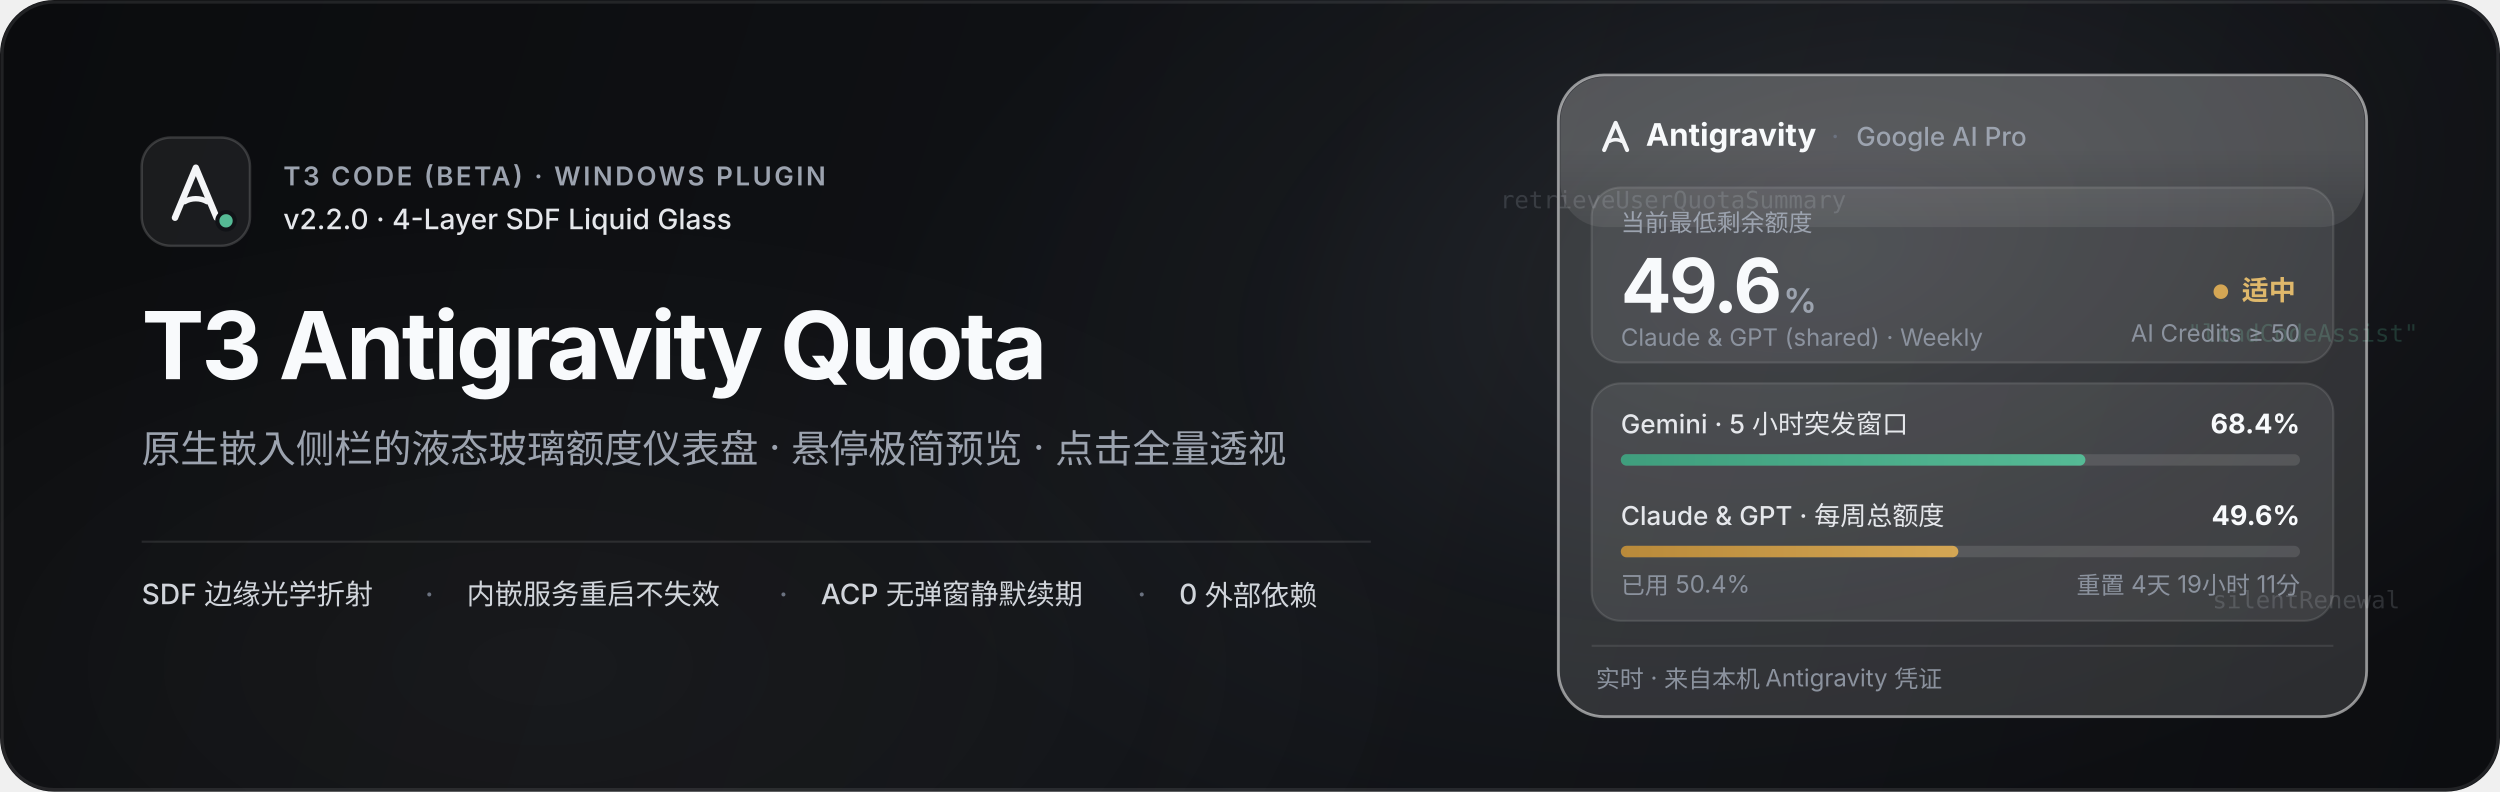
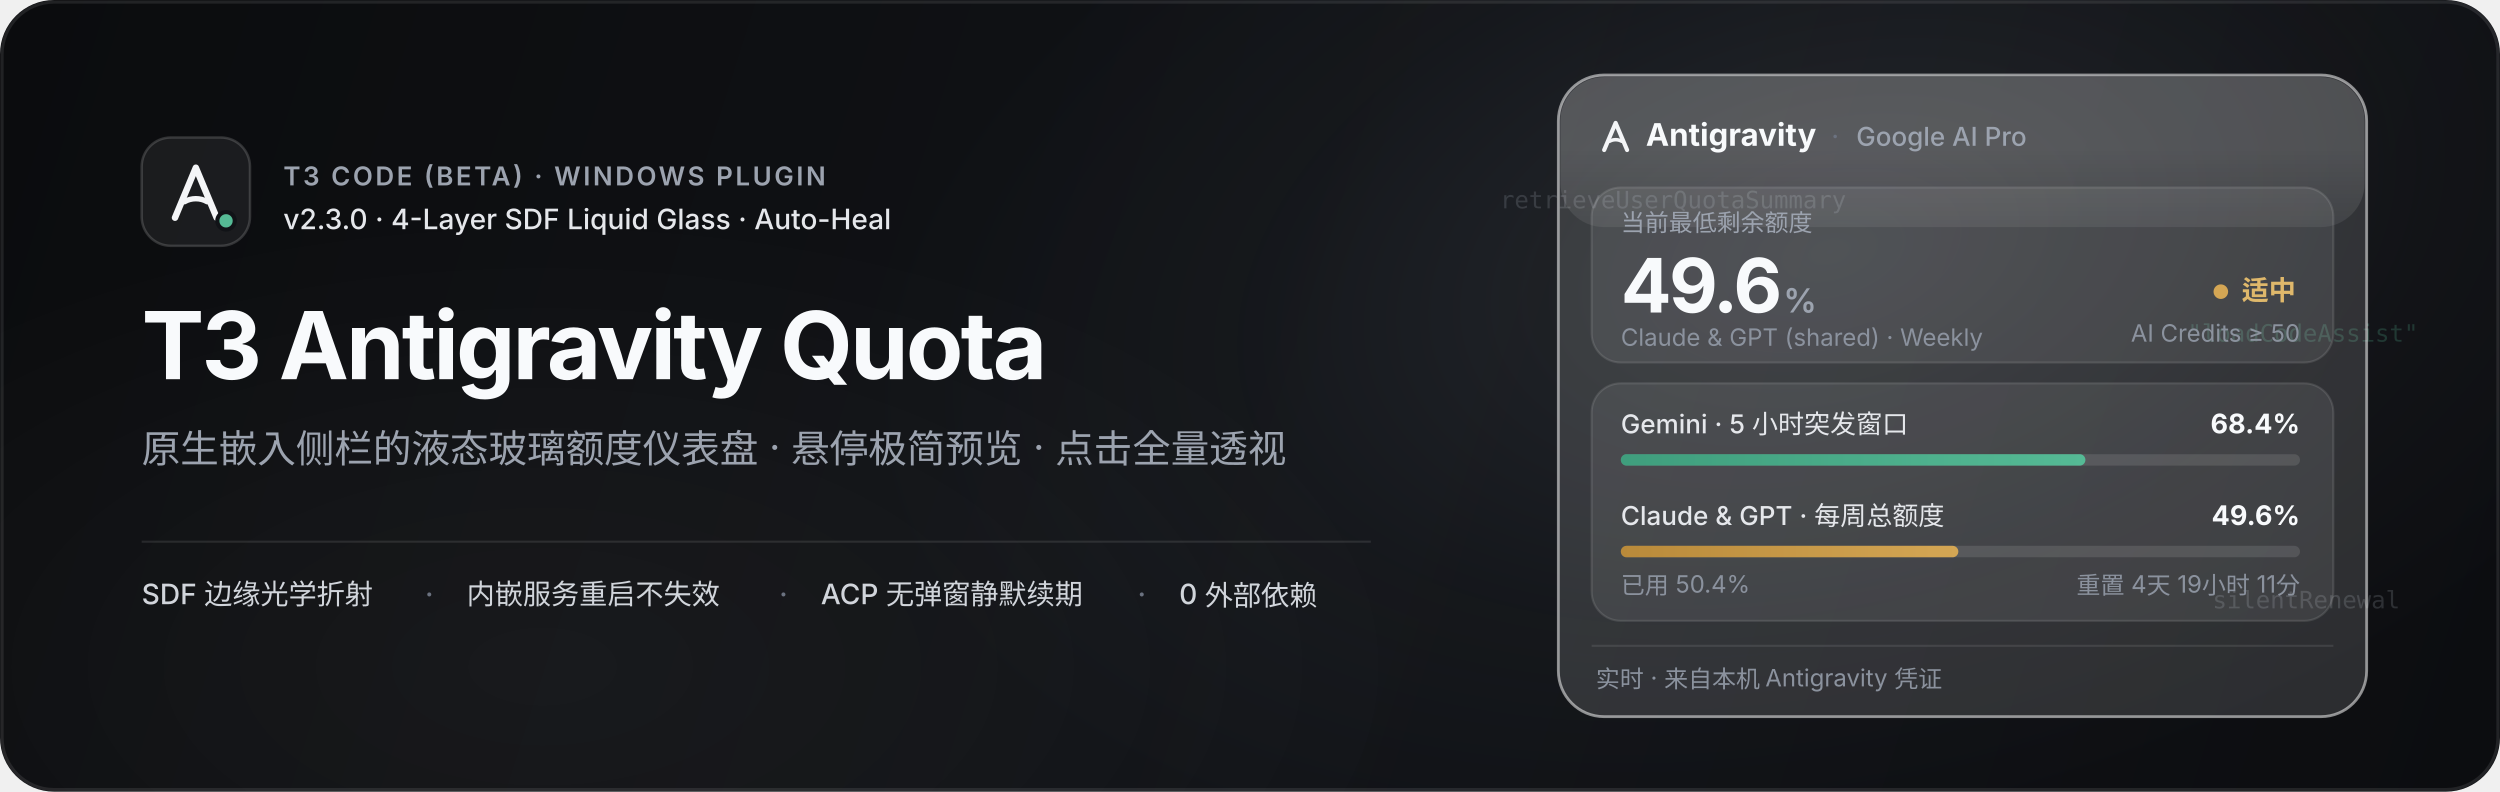
<svg xmlns="http://www.w3.org/2000/svg" viewBox="0 0 1200 380" width="1200" height="380" fill="none">
  <defs>
    <linearGradient id="bg" x1="0" y1="0" x2="1200" y2="380" gradientUnits="userSpaceOnUse">
      <stop offset="0%" stop-color="#0B0C0E" />
      <stop offset="55%" stop-color="#111317" />
      <stop offset="100%" stop-color="#0C0D10" />
    </linearGradient>
    <radialGradient id="ambientSoft" cx="0" cy="0" r="1" gradientUnits="userSpaceOnUse" gradientTransform="translate(880 120) rotate(-14) scale(480 280)">
      <stop offset="0%" stop-color="#DCE6F2" stop-opacity="0.11" />
      <stop offset="60%" stop-color="#B8C7DA" stop-opacity="0.03" />
      <stop offset="100%" stop-color="#B8C7DA" stop-opacity="0" />
    </radialGradient>
    <radialGradient id="ambientLow" cx="0" cy="0" r="1" gradientUnits="userSpaceOnUse" gradientTransform="translate(260 320) scale(420 220)">
      <stop offset="0%" stop-color="#FFFFFF" stop-opacity="0.045" />
      <stop offset="100%" stop-color="#FFFFFF" stop-opacity="0" />
    </radialGradient>
    <linearGradient id="glassOuter" x1="748" y1="36" x2="1136" y2="344" gradientUnits="userSpaceOnUse">
      <stop offset="0%" stop-color="#FFFFFF" stop-opacity="0.13" />
      <stop offset="52%" stop-color="#FFFFFF" stop-opacity="0.045" />
      <stop offset="100%" stop-color="#FFFFFF" stop-opacity="0.085" />
    </linearGradient>
    <linearGradient id="glassRim" x1="748" y1="36" x2="1136" y2="344" gradientUnits="userSpaceOnUse">
      <stop offset="0%" stop-color="#FFFFFF" stop-opacity="0.52" />
      <stop offset="28%" stop-color="#FFFFFF" stop-opacity="0.15" />
      <stop offset="54%" stop-color="#FFFFFF" stop-opacity="0.06" />
      <stop offset="80%" stop-color="#FFFFFF" stop-opacity="0.16" />
      <stop offset="100%" stop-color="#FFFFFF" stop-opacity="0.40" />
    </linearGradient>
    <linearGradient id="meniscus" x1="942" y1="36" x2="942" y2="110" gradientUnits="userSpaceOnUse">
      <stop offset="0%" stop-color="#FFFFFF" stop-opacity="0.14" />
      <stop offset="100%" stop-color="#FFFFFF" stop-opacity="0" />
    </linearGradient>
    <linearGradient id="innerCard" x1="766" y1="90" x2="1118" y2="320" gradientUnits="userSpaceOnUse">
      <stop offset="0%" stop-color="#FFFFFF" stop-opacity="0.08" />
      <stop offset="100%" stop-color="#FFFFFF" stop-opacity="0.035" />
    </linearGradient>
    <linearGradient id="barJade" x1="0" y1="0" x2="1" y2="0">
      <stop offset="0%" stop-color="#3F9E7D" />
      <stop offset="100%" stop-color="#55BA95" />
    </linearGradient>
    <linearGradient id="barOchre" x1="0" y1="0" x2="1" y2="0">
      <stop offset="0%" stop-color="#B98A3A" />
      <stop offset="100%" stop-color="#D4A654" />
    </linearGradient>
  </defs>
  <rect width="1200" height="380" rx="26" fill="url(#bg)" />
  <rect width="1200" height="380" rx="26" fill="url(#ambientSoft)" />
  <rect width="1200" height="380" rx="26" fill="url(#ambientLow)" />
  <rect x="1" y="1" width="1198" height="378" rx="25" stroke="#FFFFFF" stroke-opacity="0.09" stroke-width="1.5" />
  <g transform="translate(68, 66)">
    <rect x="0" y="0" width="52" height="52" rx="14" fill="#FFFFFF" fill-opacity="0.065" stroke="#FFFFFF" stroke-opacity="0.16" stroke-width="1.2" />
    <path d="M16 38.5L26 14.5L36 38.5" stroke="#F4F5F7" stroke-width="3.1" stroke-linecap="round" stroke-linejoin="round" />
    <path d="M20.6 30.8C23.8 28.9 28.2 28.9 31.4 30.8" stroke="#F4F5F7" stroke-width="2.6" stroke-linecap="round" />
    <circle cx="40.5" cy="40" r="4.2" fill="#55BA95" stroke="#111317" stroke-width="2" />
    <text x="68" y="23" fill="#9CA3AF" font-family="-apple-system, BlinkMacSystemFont, SF Pro Text, PingFang SC, Inter, sans-serif" font-size="12.5" font-weight="600" letter-spacing="1.2">T3 CODE (BETA) · WINDOWS PLUGIN</text>
-     <text x="68" y="44" fill="#E5E7EB" font-family="-apple-system, BlinkMacSystemFont, SF Pro Text, PingFang SC, Inter, sans-serif" font-size="13.5" font-weight="500">v2.2.0 · 4-Layer SDF Liquid Glass</text>
+     <text x="68" y="44" fill="#E5E7EB" font-family="-apple-system, BlinkMacSystemFont, SF Pro Text, PingFang SC, Inter, sans-serif" font-size="13.5" font-weight="500">v2.3.0 · 4-Layer SDF Liquid Glass · Auto-Heal</text>
    <text x="0" y="116" fill="#F8FAFC" font-family="-apple-system, BlinkMacSystemFont, SF Pro Display, PingFang SC, Inter, sans-serif" font-size="45" font-weight="700" letter-spacing="-1.3">T3 Antigravity Quota</text>
    <text x="0" y="156" fill="#9CA3AF" font-family="-apple-system, BlinkMacSystemFont, SF Pro Text, PingFang SC, Microsoft YaHei, sans-serif" font-size="18.5" font-weight="400">原生嵌入侧栏的液态玻璃额度仪表盘 · 悬停极简预览 · 点击全量透视</text>
    <line x1="0" y1="194" x2="590" y2="194" stroke="#FFFFFF" stroke-opacity="0.10" />
    <g transform="translate(0, 224)" font-family="-apple-system, BlinkMacSystemFont, SF Pro Text, PingFang SC, Inter, sans-serif" font-size="13.5" font-weight="500" fill="#D1D5DB">
      <text x="0" y="0">SDF 边缘光学折射</text>
      <text x="136" y="0" fill="#6B7280">·</text>
      <text x="156" y="0">内嵌服务重启不失效</text>
      <text x="306" y="0" fill="#6B7280">·</text>
      <text x="326" y="0">ACP 无弹窗静默续期</text>
      <text x="478" y="0" fill="#6B7280">·</text>
      <text x="498" y="0">0 外部依赖</text>
    </g>
  </g>
  <g transform="translate(748, 36)">
    <g opacity="0.22" font-family="ui-monospace, Consolas, monospace" font-size="11.5">
      <text x="-28" y="64" fill="#9CA3AF">retrieveUserQuotaSummary</text>
      <text x="302" y="128" fill="#55BA95">"loadCodeAssist"</text>
      <text x="314" y="256" fill="#9CA3AF">silentRenewal</text>
    </g>
    <rect x="0" y="0" width="388" height="308" rx="22" fill="url(#glassOuter)" stroke="url(#glassRim)" stroke-width="1.35" />
    <rect x="1" y="1" width="386" height="72" rx="21" fill="url(#meniscus)" />
    <path d="M22 36L27.5 23L33 36" stroke="#F4F5F7" stroke-width="2" stroke-linecap="round" stroke-linejoin="round" />
    <path d="M24.6 31.8C26.4 30.8 28.6 30.8 30.4 31.8" stroke="#F4F5F7" stroke-width="1.7" stroke-linecap="round" />
    <text x="42" y="34" fill="#F8FAFC" font-family="-apple-system, SF Pro Display, Inter, sans-serif" font-size="15" font-weight="650">Antigravity</text>
    <text x="131" y="34" fill="#6B7280" font-family="-apple-system, Inter, sans-serif" font-size="13">·</text>
    <text x="143" y="34" fill="#9CA3AF" font-family="-apple-system, SF Pro Text, Inter, sans-serif" font-size="12.5" font-weight="500">Google AI Pro</text>
    <rect x="16" y="54" width="356" height="84" rx="14" fill="url(#innerCard)" stroke="#FFFFFF" stroke-opacity="0.11" stroke-width="1" />
    <text x="30" y="75" fill="#9CA3AF" font-family="-apple-system, PingFang SC, sans-serif" font-size="11.5">当前最低剩余额度</text>
    <text x="30" y="114" fill="#F8FAFC" font-family="-apple-system, SF Pro Display, Inter, sans-serif" font-size="36" font-weight="700" letter-spacing="-1.2">49.6</text>
    <text x="108" y="114" fill="#9CA3AF" font-family="-apple-system, SF Pro Display, Inter, sans-serif" font-size="16" font-weight="600">%</text>
    <text x="30" y="130" fill="#8B929E" font-family="-apple-system, Inter, sans-serif" font-size="11.5">Claude &amp; GPT (shared) · Weekly</text>
    <circle cx="318" cy="104" r="3.5" fill="#D4A654" />
    <text x="328" y="108" fill="#DFB86B" font-family="-apple-system, PingFang SC, sans-serif" font-size="13" font-weight="600">适中</text>
    <text x="356" y="128" text-anchor="end" fill="#8B929E" font-family="-apple-system, Inter, sans-serif" font-size="11.5">AI Credits ≥ 50</text>
    <rect x="16" y="148" width="356" height="114" rx="14" fill="url(#innerCard)" stroke="#FFFFFF" stroke-opacity="0.11" stroke-width="1" />
    <text x="30" y="172" fill="#E5E7EB" font-family="-apple-system, PingFang SC, sans-serif" font-size="12.5" font-weight="500">Gemini · 5 小时突发窗口</text>
    <text x="356" y="172" text-anchor="end" fill="#F8FAFC" font-family="-apple-system, SF Pro Display, Inter, sans-serif" font-size="13" font-weight="650">68.4%</text>
    <rect x="30" y="182" width="326" height="5.5" rx="2.75" fill="#FFFFFF" fill-opacity="0.11" />
    <rect x="30" y="182" width="223" height="5.5" rx="2.75" fill="url(#barJade)" />
    <text x="30" y="216" fill="#E5E7EB" font-family="-apple-system, PingFang SC, sans-serif" font-size="12.5" font-weight="500">Claude &amp; GPT · 每周总额度</text>
    <text x="356" y="216" text-anchor="end" fill="#F8FAFC" font-family="-apple-system, SF Pro Display, Inter, sans-serif" font-size="13" font-weight="650">49.6%</text>
    <rect x="30" y="226" width="326" height="5.5" rx="2.75" fill="#FFFFFF" fill-opacity="0.11" />
    <rect x="30" y="226" width="162" height="5.5" rx="2.75" fill="url(#barOchre)" />
    <text x="30" y="249" fill="#8B929E" font-family="-apple-system, PingFang SC, sans-serif" font-size="11.5">已用 50.4%</text>
    <text x="356" y="249" text-anchor="end" fill="#8B929E" font-family="-apple-system, PingFang SC, sans-serif" font-size="11.5">重置 4天 19小时 11分</text>
    <line x1="16" y1="274" x2="372" y2="274" stroke="#FFFFFF" stroke-opacity="0.09" />
    <text x="18" y="294" fill="#8B929E" font-family="-apple-system, PingFang SC, sans-serif" font-size="11.5">实时 · 来自本机 Antigravity 凭证</text>
  </g>
</svg>
